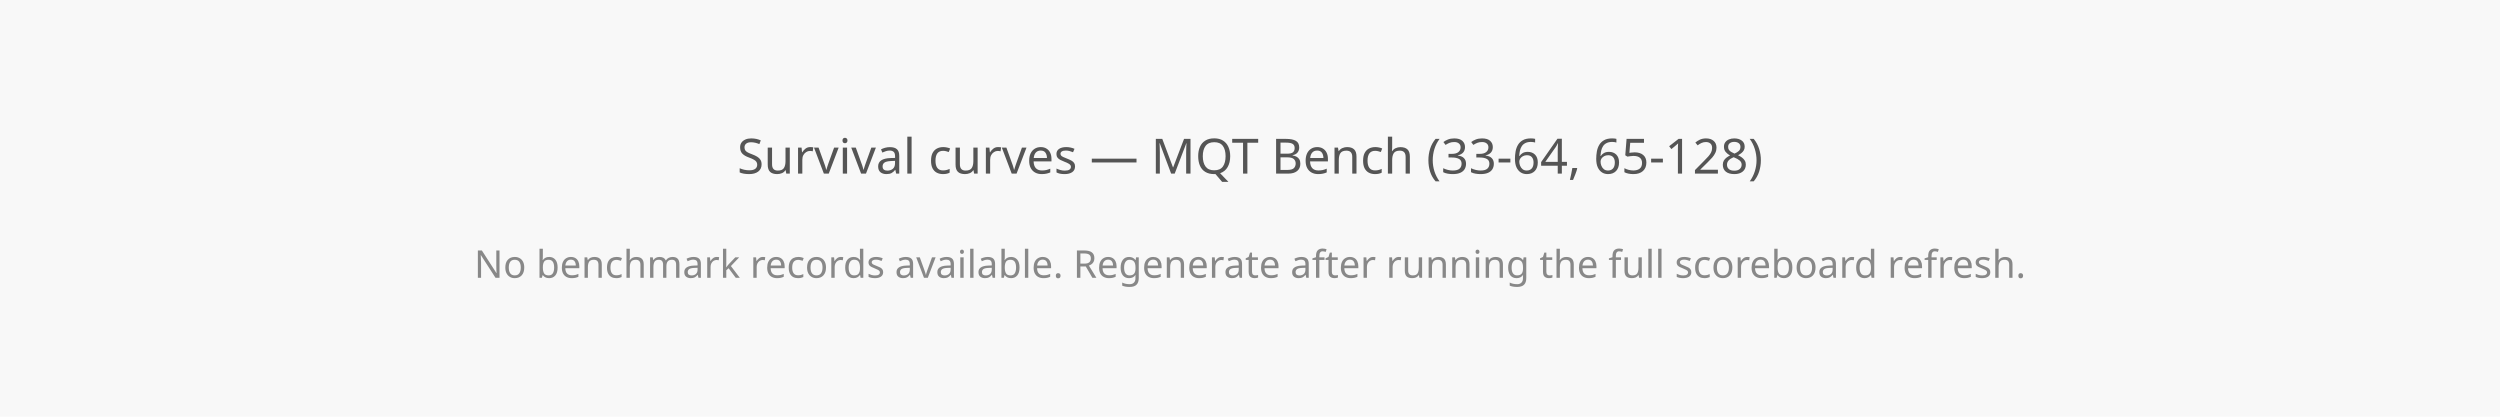
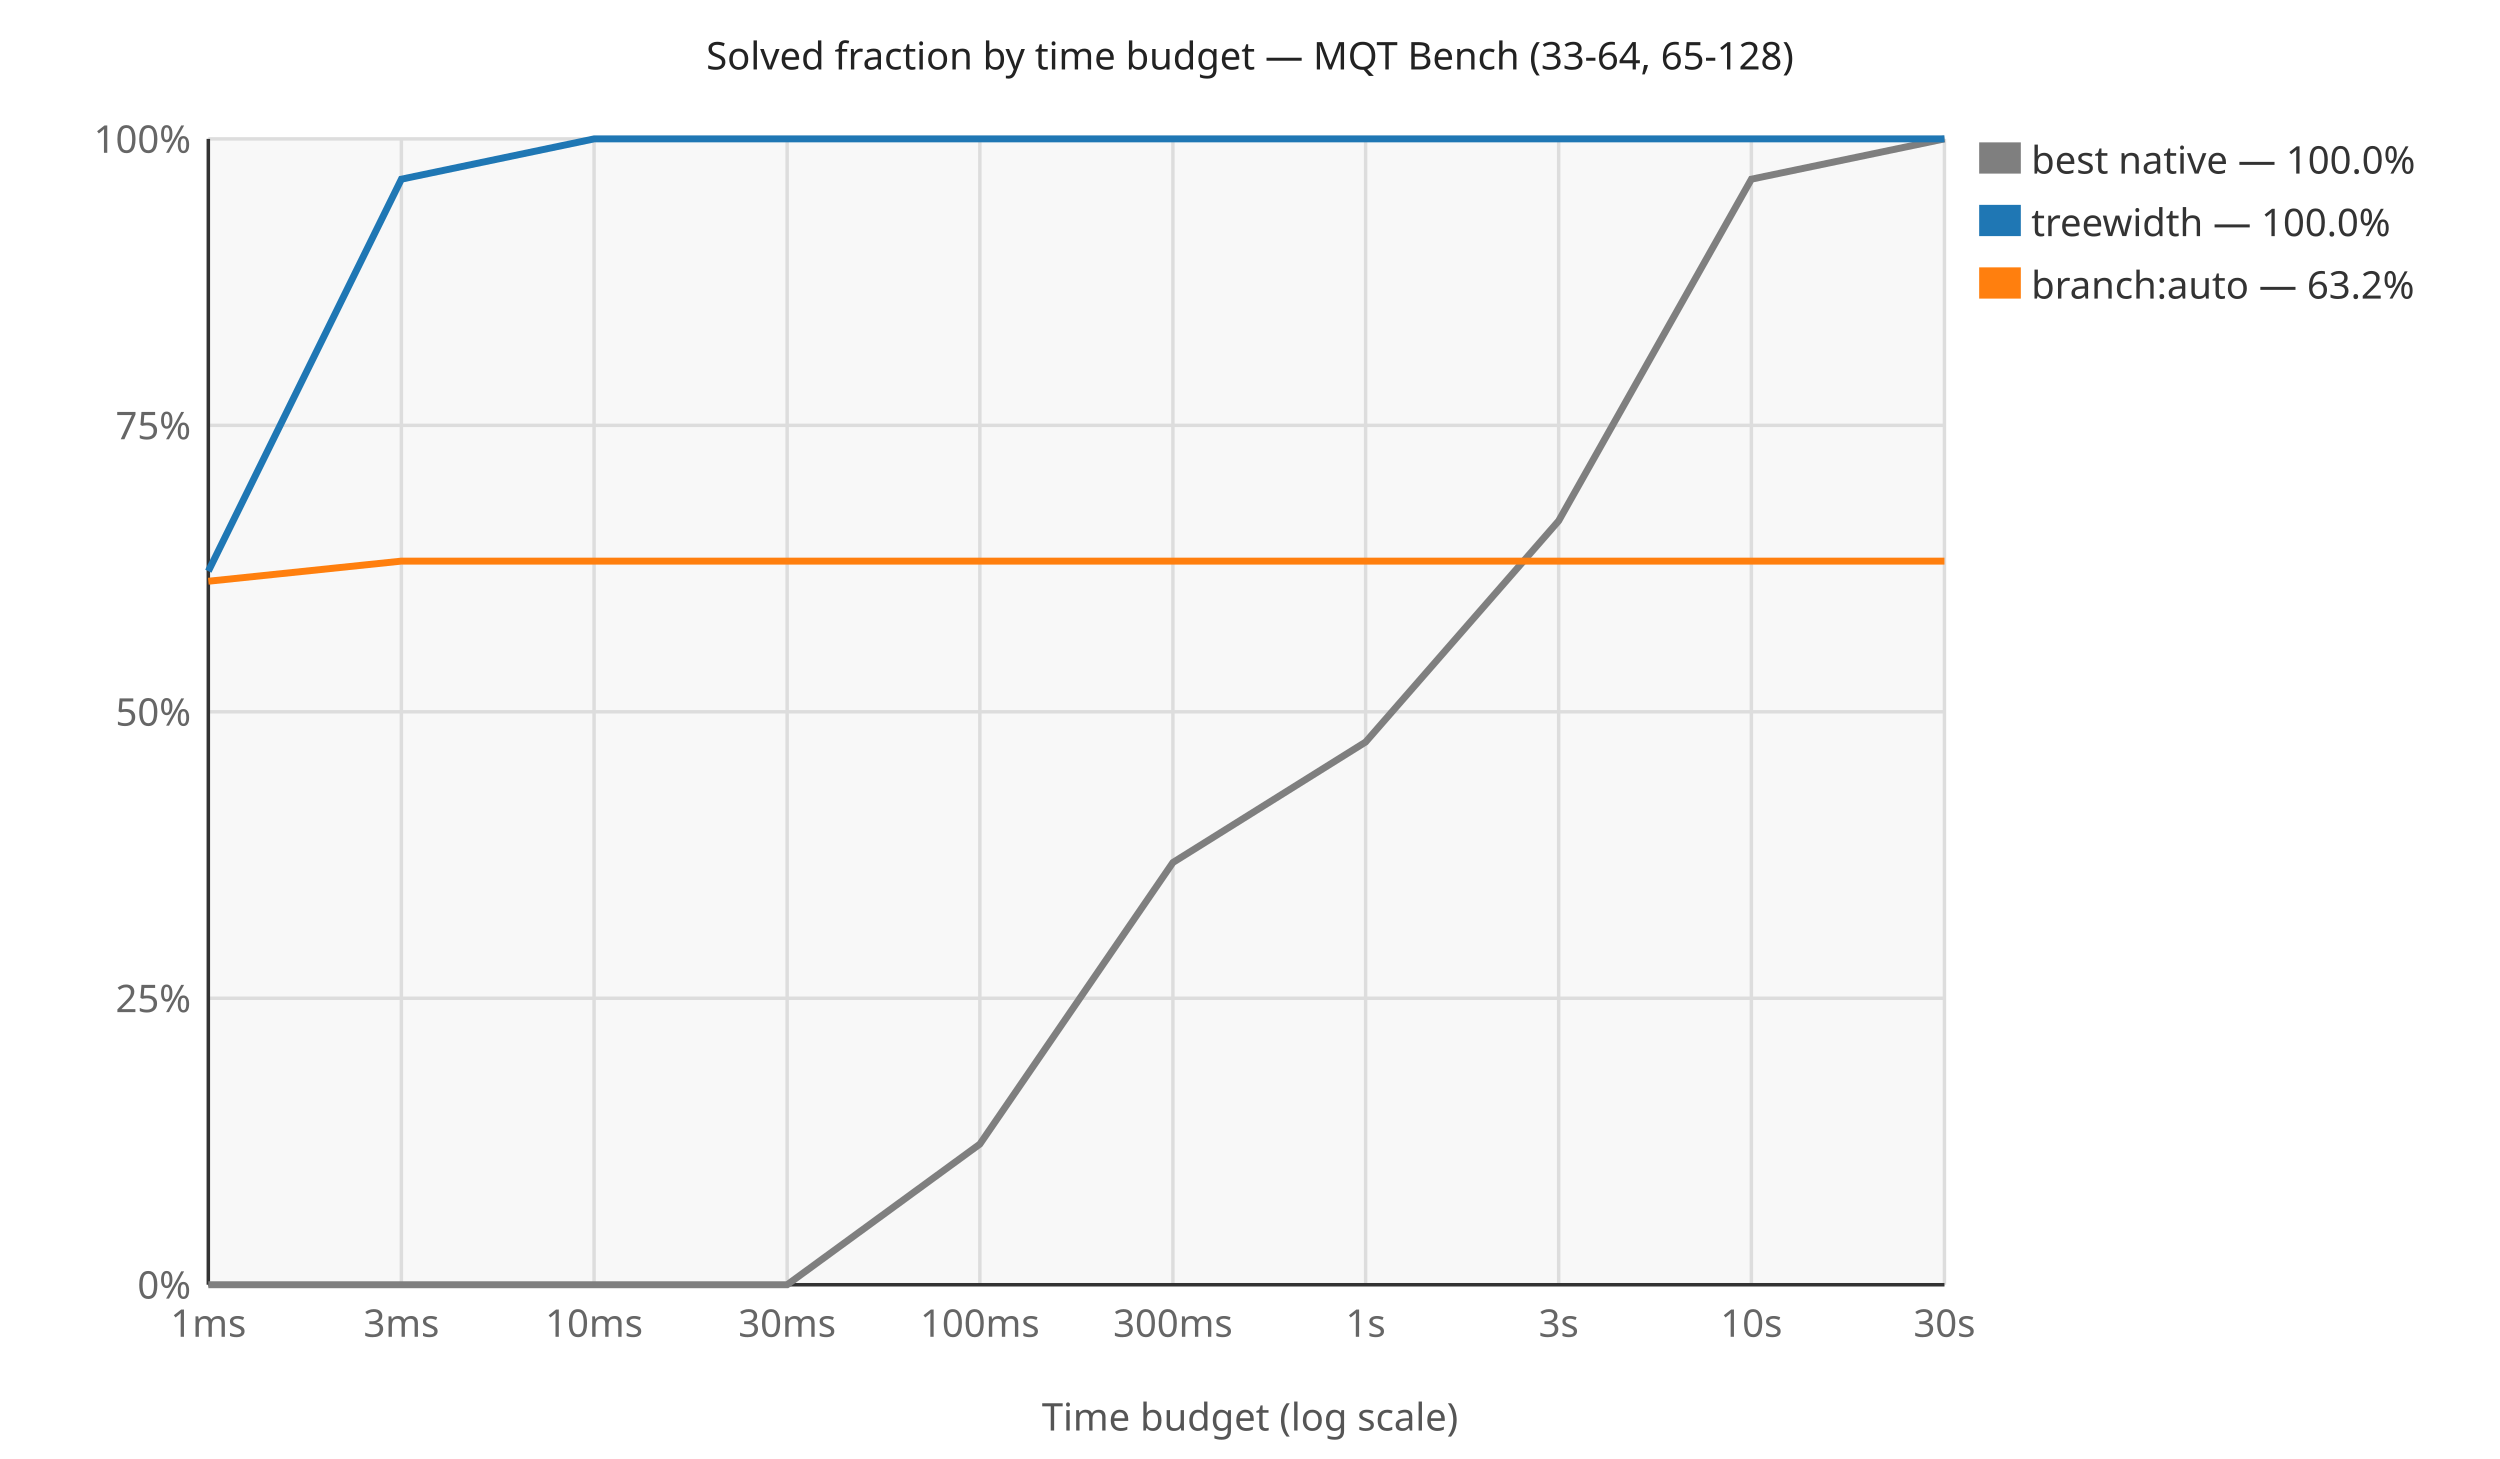
- <svg xmlns="http://www.w3.org/2000/svg" width="720" height="120">
-   <rect width="720" height="120" fill="#f8f8f8" />
-   <text x="360" y="50" text-anchor="middle" font-family="sans-serif" font-size="14" fill="#555">Survival curves — MQT Bench (33-64, 65-128)</text>
-   <text x="360" y="80" text-anchor="middle" font-family="sans-serif" font-size="11" fill="#888">No benchmark records available. Regenerate after running the full scoreboard refresh.</text>
+ <svg xmlns="http://www.w3.org/2000/svg" width="720" height="420" viewBox="0 0 720 420">
+   <style>text{font-family:sans-serif;font-size:11px;}</style>
+   <rect x="60.0" y="40.0" width="500.0" height="330.0" fill="#f8f8f8" opacity="1.00" />
+   <line x1="60.0" y1="370.0" x2="560.0" y2="370.0" stroke="#ddd" stroke-width="1.0" />
+   <text x="55.0" y="374.0" text-anchor="end" fill="#666" font-size="10">0%</text>
+   <line x1="60.0" y1="287.5" x2="560.0" y2="287.5" stroke="#ddd" stroke-width="1.0" />
+   <text x="55.0" y="291.5" text-anchor="end" fill="#666" font-size="10">25%</text>
+   <line x1="60.0" y1="205.0" x2="560.0" y2="205.0" stroke="#ddd" stroke-width="1.0" />
+   <text x="55.0" y="209.0" text-anchor="end" fill="#666" font-size="10">50%</text>
+   <line x1="60.0" y1="122.5" x2="560.0" y2="122.5" stroke="#ddd" stroke-width="1.0" />
+   <text x="55.0" y="126.5" text-anchor="end" fill="#666" font-size="10">75%</text>
+   <line x1="60.0" y1="40.0" x2="560.0" y2="40.0" stroke="#ddd" stroke-width="1.0" />
+   <text x="55.0" y="44.0" text-anchor="end" fill="#666" font-size="10">100%</text>
+   <line x1="60.0" y1="40.0" x2="60.0" y2="370.0" stroke="#ddd" stroke-width="1.0" />
+   <text x="60.0" y="385.0" text-anchor="middle" fill="#666" font-size="10">1ms</text>
+   <line x1="115.6" y1="40.0" x2="115.6" y2="370.0" stroke="#ddd" stroke-width="1.0" />
+   <text x="115.6" y="385.0" text-anchor="middle" fill="#666" font-size="10">3ms</text>
+   <line x1="171.1" y1="40.0" x2="171.1" y2="370.0" stroke="#ddd" stroke-width="1.0" />
+   <text x="171.1" y="385.0" text-anchor="middle" fill="#666" font-size="10">10ms</text>
+   <line x1="226.7" y1="40.0" x2="226.7" y2="370.0" stroke="#ddd" stroke-width="1.0" />
+   <text x="226.7" y="385.0" text-anchor="middle" fill="#666" font-size="10">30ms</text>
+   <line x1="282.2" y1="40.0" x2="282.2" y2="370.0" stroke="#ddd" stroke-width="1.0" />
+   <text x="282.2" y="385.0" text-anchor="middle" fill="#666" font-size="10">100ms</text>
+   <line x1="337.8" y1="40.0" x2="337.8" y2="370.0" stroke="#ddd" stroke-width="1.0" />
+   <text x="337.8" y="385.0" text-anchor="middle" fill="#666" font-size="10">300ms</text>
+   <line x1="393.3" y1="40.0" x2="393.3" y2="370.0" stroke="#ddd" stroke-width="1.0" />
+   <text x="393.3" y="385.0" text-anchor="middle" fill="#666" font-size="10">1s</text>
+   <line x1="448.9" y1="40.0" x2="448.9" y2="370.0" stroke="#ddd" stroke-width="1.0" />
+   <text x="448.9" y="385.0" text-anchor="middle" fill="#666" font-size="10">3s</text>
+   <line x1="504.4" y1="40.0" x2="504.4" y2="370.0" stroke="#ddd" stroke-width="1.0" />
+   <text x="504.4" y="385.0" text-anchor="middle" fill="#666" font-size="10">10s</text>
+   <line x1="560.0" y1="40.0" x2="560.0" y2="370.0" stroke="#ddd" stroke-width="1.0" />
+   <text x="560.0" y="385.0" text-anchor="middle" fill="#666" font-size="10">30s</text>
+   <line x1="60.0" y1="40.0" x2="60.0" y2="370.0" stroke="#333" stroke-width="1.0" />
+   <line x1="60.0" y1="370.0" x2="560.0" y2="370.0" stroke="#333" stroke-width="1.0" />
+   <polyline points="60.0,370.0 115.6,370.0 171.1,370.0 226.7,370.0 282.2,329.5 337.8,248.4 393.3,213.7 448.9,150.0 504.4,51.6 560.0,40.0" stroke="#7f7f7f" stroke-width="2.0" fill="none" />
+   <rect x="570.0" y="41.0" width="12.0" height="9.0" fill="#7f7f7f" opacity="1.00" />
+   <text x="585.0" y="50.0" text-anchor="start" fill="#333" font-size="10">best native — 100.0%</text>
+   <polyline points="60.0,164.5 115.6,51.6 171.1,40.0 226.7,40.0 282.2,40.0 337.8,40.0 393.3,40.0 448.9,40.0 504.4,40.0 560.0,40.0" stroke="#1f77b4" stroke-width="2.0" fill="none" />
+   <rect x="570.0" y="59.0" width="12.0" height="9.0" fill="#1f77b4" opacity="1.00" />
+   <text x="585.0" y="68.0" text-anchor="start" fill="#333" font-size="10">treewidth — 100.0%</text>
+   <polyline points="60.0,167.4 115.6,161.6 171.1,161.6 226.7,161.6 282.2,161.6 337.8,161.6 393.3,161.6 448.9,161.6 504.4,161.6 560.0,161.6" stroke="#ff7f0e" stroke-width="2.0" fill="none" />
+   <rect x="570.0" y="77.0" width="12.0" height="9.0" fill="#ff7f0e" opacity="1.00" />
+   <text x="585.0" y="86.0" text-anchor="start" fill="#333" font-size="10">branch:auto — 63.2%</text>
+   <text x="360.0" y="20.0" text-anchor="middle" fill="#222" font-size="13">Solved fraction by time budget — MQT Bench (33-64, 65-128)</text>
+   <text x="360.0" y="412.0" text-anchor="middle" fill="#555" font-size="10">Time budget (log scale)</text>
</svg>
